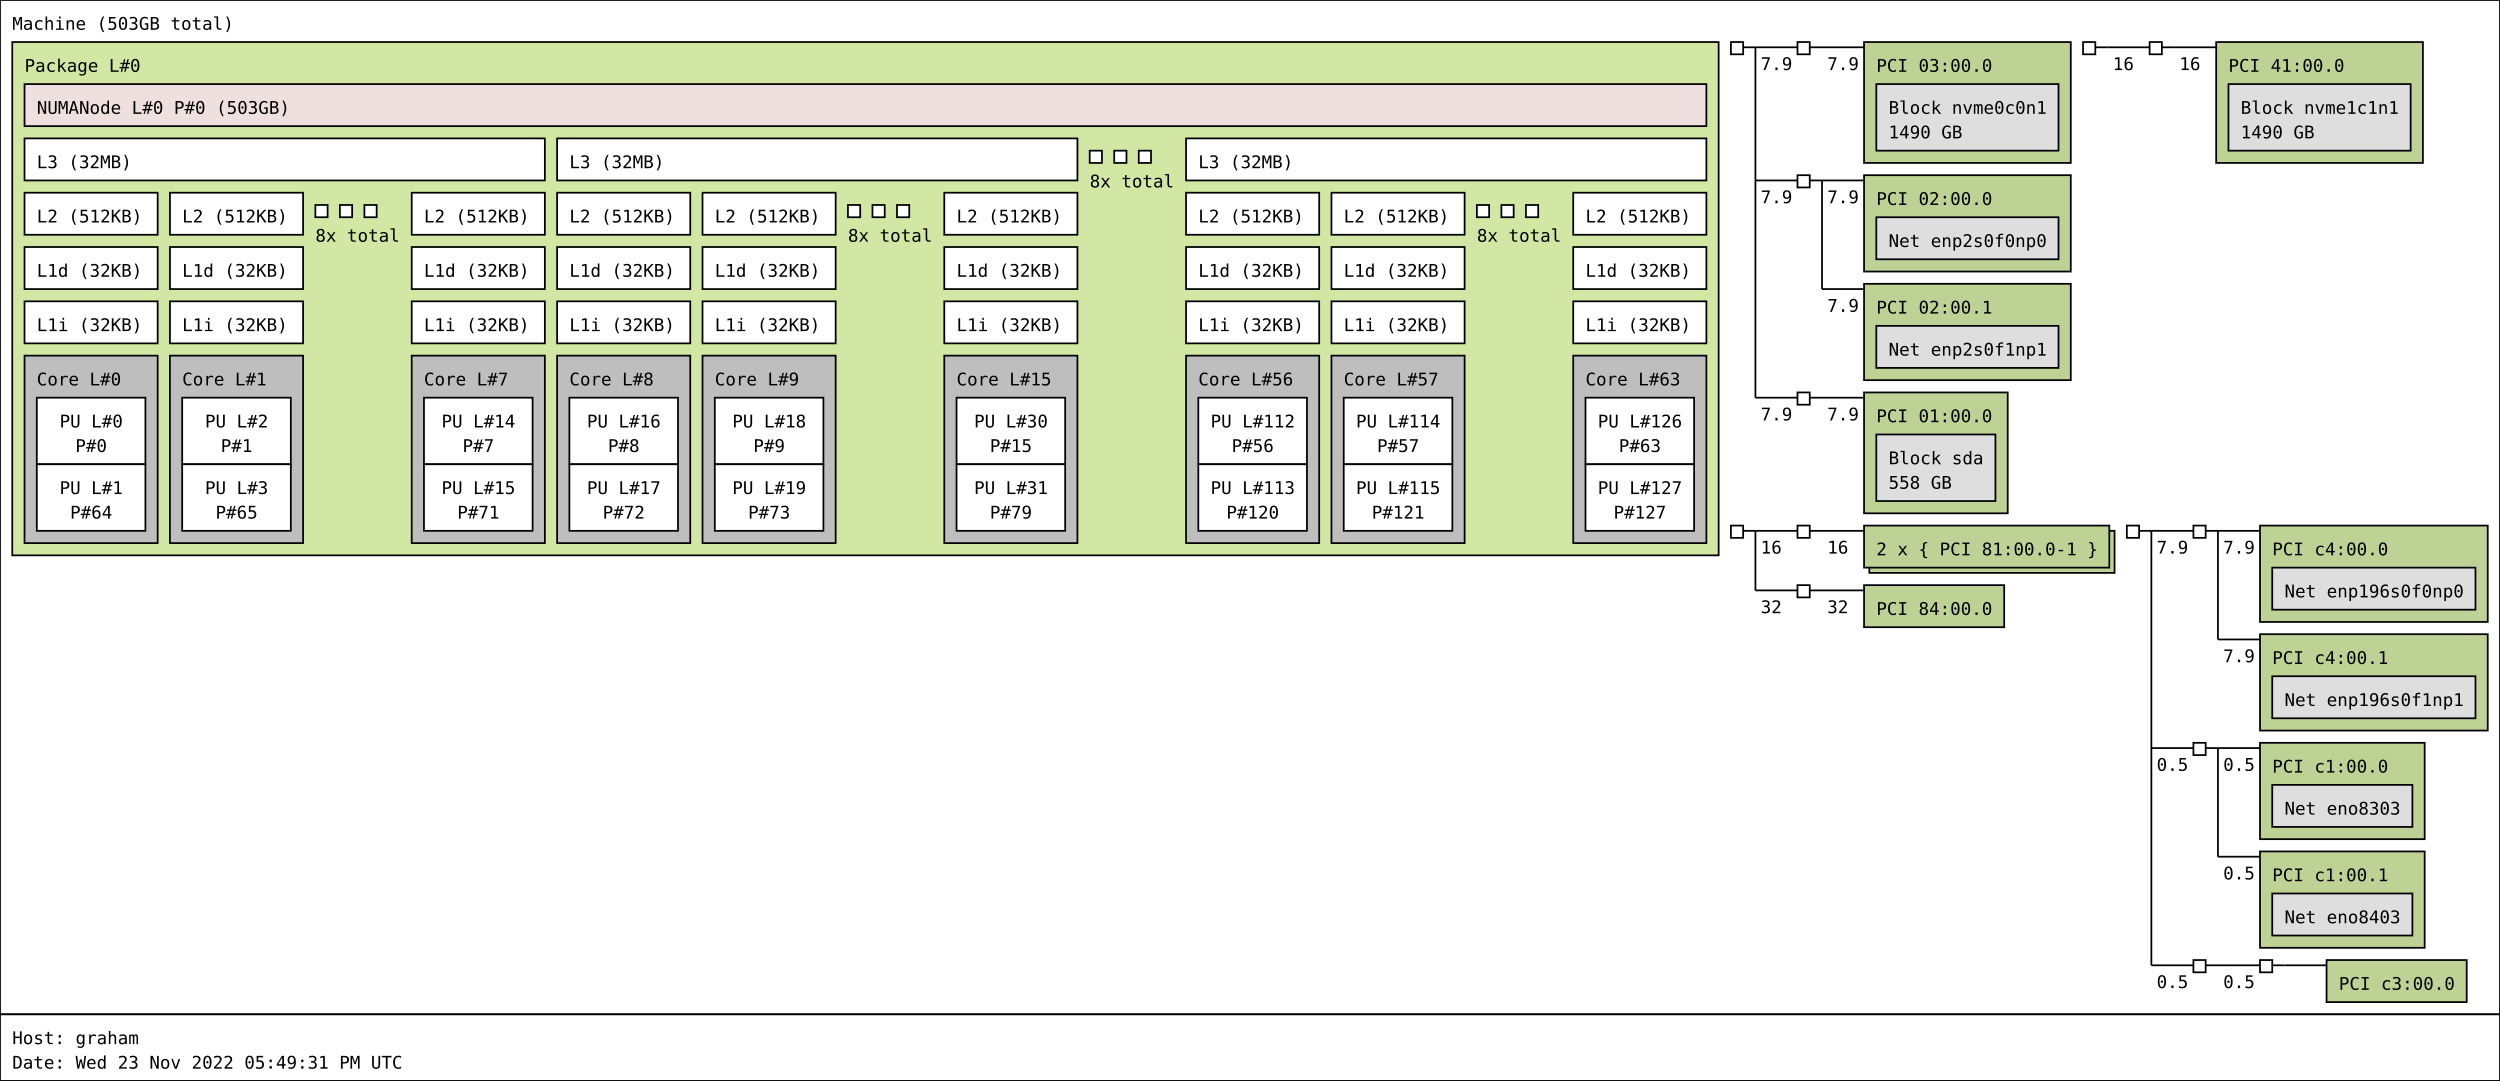
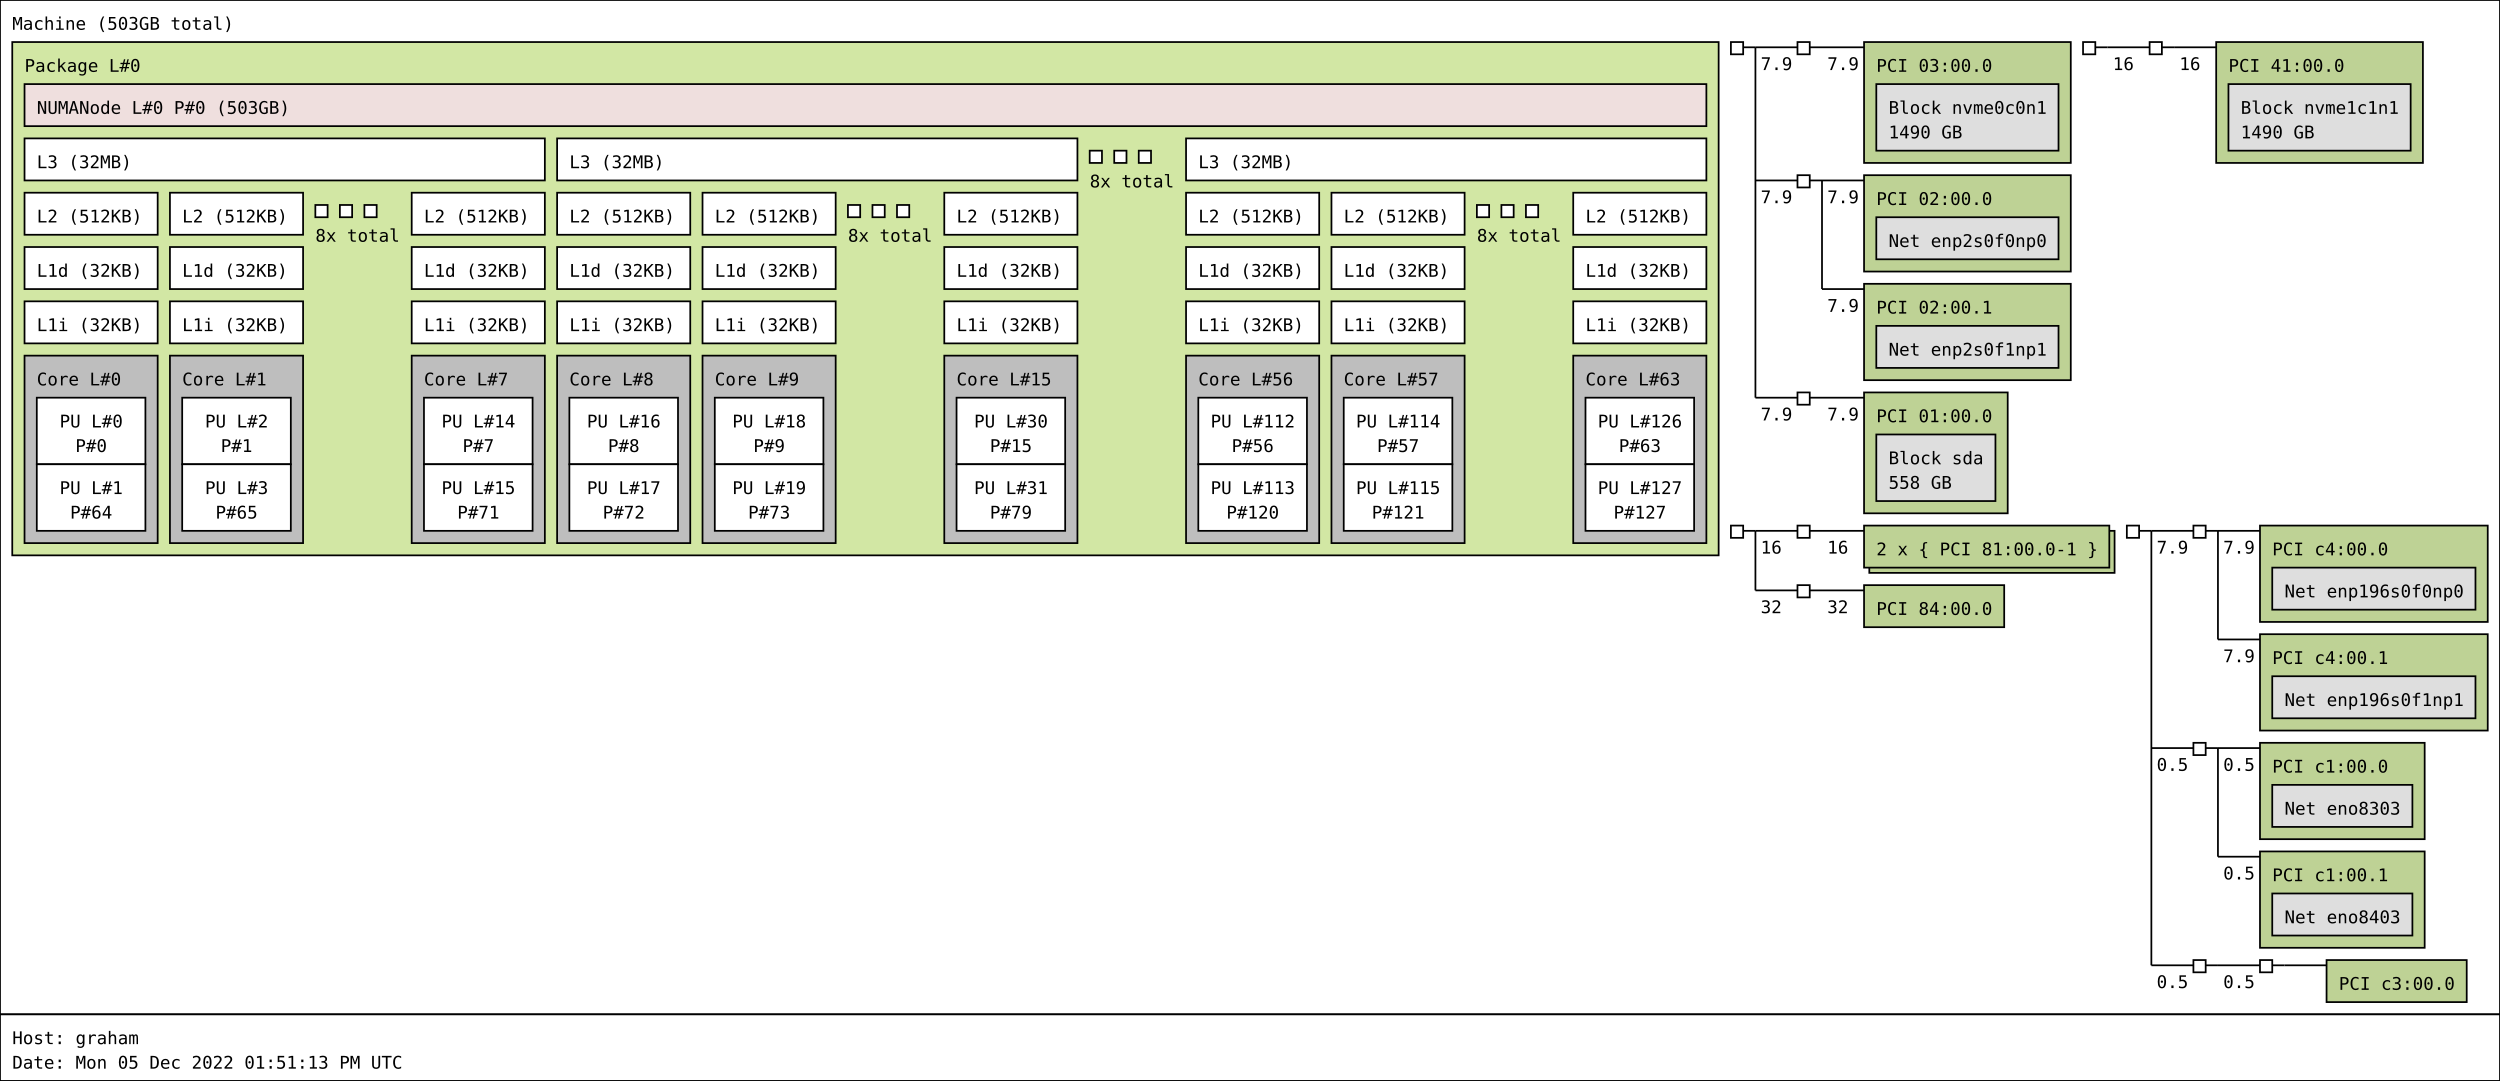
<svg xmlns="http://www.w3.org/2000/svg" width="1427px" height="617px" viewBox="0 0 1427px 617px" version="1.1">
  <rect id="Machine_0_rect" class="Machine" x="0" y="0" width="1427" height="579" fill="rgb(255,255,255)" stroke="rgb(0,0,0)" stroke-width="1" />
  <text id="Machine_0_text" class="Machine" font-family="Monospace" x="7" y="17" fill="rgb(0,0,0)" font-size="10px">Machine (503GB total)</text>
  <rect id="Package_0_rect" class="Package" x="7" y="24" width="974" height="293" fill="rgb(210,231,164)" stroke="rgb(0,0,0)" stroke-width="1" />
  <text id="Package_0_text" class="Package" font-family="Monospace" x="14" y="41" fill="rgb(0,0,0)" font-size="10px">Package L#0</text>
  <rect id="L3_0_rect" class="L3" x="14" y="79" width="297" height="24" fill="rgb(255,255,255)" stroke="rgb(0,0,0)" stroke-width="1" />
  <text id="L3_0_text" class="L3" font-family="Monospace" x="21" y="96" fill="rgb(0,0,0)" font-size="10px">L3 (32MB)</text>
  <rect id="L2_0_rect" class="L2" x="14" y="110" width="76" height="24" fill="rgb(255,255,255)" stroke="rgb(0,0,0)" stroke-width="1" />
  <text id="L2_0_text" class="L2" font-family="Monospace" x="21" y="127" fill="rgb(0,0,0)" font-size="10px">L2 (512KB)</text>
  <rect id="L1d_0_rect" class="L1d" x="14" y="141" width="76" height="24" fill="rgb(255,255,255)" stroke="rgb(0,0,0)" stroke-width="1" />
  <text id="L1d_0_text" class="L1d" font-family="Monospace" x="21" y="158" fill="rgb(0,0,0)" font-size="10px">L1d (32KB)</text>
  <rect id="L1i_0_rect" class="L1i" x="14" y="172" width="76" height="24" fill="rgb(255,255,255)" stroke="rgb(0,0,0)" stroke-width="1" />
  <text id="L1i_0_text" class="L1i" font-family="Monospace" x="21" y="189" fill="rgb(0,0,0)" font-size="10px">L1i (32KB)</text>
  <rect id="Core_0_rect" class="Core" x="14" y="203" width="76" height="107" fill="rgb(190,190,190)" stroke="rgb(0,0,0)" stroke-width="1" />
  <text id="Core_0_text" class="Core" font-family="Monospace" x="21" y="220" fill="rgb(0,0,0)" font-size="10px">Core L#0</text>
  <rect id="PU_0_rect" class="PU" x="21" y="227" width="62" height="38" fill="rgb(255,255,255)" stroke="rgb(0,0,0)" stroke-width="1" />
  <text id="PU_0_text" class="PU" font-family="Monospace" x="34" y="244" fill="rgb(0,0,0)" font-size="10px">PU L#0</text>
  <text id="PU_0_text_1" class="PU" font-family="Monospace" x="43" y="258" fill="rgb(0,0,0)" font-size="10px">P#0</text>
  <rect id="PU_1_rect" class="PU" x="21" y="265" width="62" height="38" fill="rgb(255,255,255)" stroke="rgb(0,0,0)" stroke-width="1" />
  <text id="PU_1_text" class="PU" font-family="Monospace" x="34" y="282" fill="rgb(0,0,0)" font-size="10px">PU L#1</text>
  <text id="PU_1_text_1" class="PU" font-family="Monospace" x="40" y="296" fill="rgb(0,0,0)" font-size="10px">P#64</text>
  <rect id="L2_1_rect" class="L2" x="97" y="110" width="76" height="24" fill="rgb(255,255,255)" stroke="rgb(0,0,0)" stroke-width="1" />
  <text id="L2_1_text" class="L2" font-family="Monospace" x="104" y="127" fill="rgb(0,0,0)" font-size="10px">L2 (512KB)</text>
  <rect id="L1d_1_rect" class="L1d" x="97" y="141" width="76" height="24" fill="rgb(255,255,255)" stroke="rgb(0,0,0)" stroke-width="1" />
  <text id="L1d_1_text" class="L1d" font-family="Monospace" x="104" y="158" fill="rgb(0,0,0)" font-size="10px">L1d (32KB)</text>
  <rect id="L1i_1_rect" class="L1i" x="97" y="172" width="76" height="24" fill="rgb(255,255,255)" stroke="rgb(0,0,0)" stroke-width="1" />
  <text id="L1i_1_text" class="L1i" font-family="Monospace" x="104" y="189" fill="rgb(0,0,0)" font-size="10px">L1i (32KB)</text>
  <rect id="Core_1_rect" class="Core" x="97" y="203" width="76" height="107" fill="rgb(190,190,190)" stroke="rgb(0,0,0)" stroke-width="1" />
  <text id="Core_1_text" class="Core" font-family="Monospace" x="104" y="220" fill="rgb(0,0,0)" font-size="10px">Core L#1</text>
  <rect id="PU_2_rect" class="PU" x="104" y="227" width="62" height="38" fill="rgb(255,255,255)" stroke="rgb(0,0,0)" stroke-width="1" />
  <text id="PU_2_text" class="PU" font-family="Monospace" x="117" y="244" fill="rgb(0,0,0)" font-size="10px">PU L#2</text>
  <text id="PU_2_text_1" class="PU" font-family="Monospace" x="126" y="258" fill="rgb(0,0,0)" font-size="10px">P#1</text>
  <rect id="PU_3_rect" class="PU" x="104" y="265" width="62" height="38" fill="rgb(255,255,255)" stroke="rgb(0,0,0)" stroke-width="1" />
  <text id="PU_3_text" class="PU" font-family="Monospace" x="117" y="282" fill="rgb(0,0,0)" font-size="10px">PU L#3</text>
  <text id="PU_3_text_1" class="PU" font-family="Monospace" x="123" y="296" fill="rgb(0,0,0)" font-size="10px">P#65</text>
  <rect id="L2_2_rect" class="L2" x="180" y="117" width="7" height="7" fill="rgb(255,255,255)" stroke="rgb(0,0,0)" stroke-width="1" />
  <rect id="L2_2_rect" class="L2" x="194" y="117" width="7" height="7" fill="rgb(255,255,255)" stroke="rgb(0,0,0)" stroke-width="1" />
  <rect id="L2_2_rect" class="L2" x="208" y="117" width="7" height="7" fill="rgb(255,255,255)" stroke="rgb(0,0,0)" stroke-width="1" />
  <text id="L2_2_text" class="L2" font-family="Monospace" x="180" y="138" fill="rgb(0,0,0)" font-size="10px">8x total</text>
  <rect id="L2_7_rect" class="L2" x="235" y="110" width="76" height="24" fill="rgb(255,255,255)" stroke="rgb(0,0,0)" stroke-width="1" />
  <text id="L2_7_text" class="L2" font-family="Monospace" x="242" y="127" fill="rgb(0,0,0)" font-size="10px">L2 (512KB)</text>
  <rect id="L1d_7_rect" class="L1d" x="235" y="141" width="76" height="24" fill="rgb(255,255,255)" stroke="rgb(0,0,0)" stroke-width="1" />
  <text id="L1d_7_text" class="L1d" font-family="Monospace" x="242" y="158" fill="rgb(0,0,0)" font-size="10px">L1d (32KB)</text>
  <rect id="L1i_7_rect" class="L1i" x="235" y="172" width="76" height="24" fill="rgb(255,255,255)" stroke="rgb(0,0,0)" stroke-width="1" />
  <text id="L1i_7_text" class="L1i" font-family="Monospace" x="242" y="189" fill="rgb(0,0,0)" font-size="10px">L1i (32KB)</text>
  <rect id="Core_7_rect" class="Core" x="235" y="203" width="76" height="107" fill="rgb(190,190,190)" stroke="rgb(0,0,0)" stroke-width="1" />
  <text id="Core_7_text" class="Core" font-family="Monospace" x="242" y="220" fill="rgb(0,0,0)" font-size="10px">Core L#7</text>
  <rect id="PU_14_rect" class="PU" x="242" y="227" width="62" height="38" fill="rgb(255,255,255)" stroke="rgb(0,0,0)" stroke-width="1" />
  <text id="PU_14_text" class="PU" font-family="Monospace" x="252" y="244" fill="rgb(0,0,0)" font-size="10px">PU L#14</text>
  <text id="PU_14_text_1" class="PU" font-family="Monospace" x="264" y="258" fill="rgb(0,0,0)" font-size="10px">P#7</text>
  <rect id="PU_15_rect" class="PU" x="242" y="265" width="62" height="38" fill="rgb(255,255,255)" stroke="rgb(0,0,0)" stroke-width="1" />
  <text id="PU_15_text" class="PU" font-family="Monospace" x="252" y="282" fill="rgb(0,0,0)" font-size="10px">PU L#15</text>
  <text id="PU_15_text_1" class="PU" font-family="Monospace" x="261" y="296" fill="rgb(0,0,0)" font-size="10px">P#71</text>
  <rect id="L3_1_rect" class="L3" x="318" y="79" width="297" height="24" fill="rgb(255,255,255)" stroke="rgb(0,0,0)" stroke-width="1" />
  <text id="L3_1_text" class="L3" font-family="Monospace" x="325" y="96" fill="rgb(0,0,0)" font-size="10px">L3 (32MB)</text>
  <rect id="L2_8_rect" class="L2" x="318" y="110" width="76" height="24" fill="rgb(255,255,255)" stroke="rgb(0,0,0)" stroke-width="1" />
  <text id="L2_8_text" class="L2" font-family="Monospace" x="325" y="127" fill="rgb(0,0,0)" font-size="10px">L2 (512KB)</text>
  <rect id="L1d_8_rect" class="L1d" x="318" y="141" width="76" height="24" fill="rgb(255,255,255)" stroke="rgb(0,0,0)" stroke-width="1" />
  <text id="L1d_8_text" class="L1d" font-family="Monospace" x="325" y="158" fill="rgb(0,0,0)" font-size="10px">L1d (32KB)</text>
  <rect id="L1i_8_rect" class="L1i" x="318" y="172" width="76" height="24" fill="rgb(255,255,255)" stroke="rgb(0,0,0)" stroke-width="1" />
  <text id="L1i_8_text" class="L1i" font-family="Monospace" x="325" y="189" fill="rgb(0,0,0)" font-size="10px">L1i (32KB)</text>
  <rect id="Core_8_rect" class="Core" x="318" y="203" width="76" height="107" fill="rgb(190,190,190)" stroke="rgb(0,0,0)" stroke-width="1" />
  <text id="Core_8_text" class="Core" font-family="Monospace" x="325" y="220" fill="rgb(0,0,0)" font-size="10px">Core L#8</text>
  <rect id="PU_16_rect" class="PU" x="325" y="227" width="62" height="38" fill="rgb(255,255,255)" stroke="rgb(0,0,0)" stroke-width="1" />
  <text id="PU_16_text" class="PU" font-family="Monospace" x="335" y="244" fill="rgb(0,0,0)" font-size="10px">PU L#16</text>
  <text id="PU_16_text_1" class="PU" font-family="Monospace" x="347" y="258" fill="rgb(0,0,0)" font-size="10px">P#8</text>
  <rect id="PU_17_rect" class="PU" x="325" y="265" width="62" height="38" fill="rgb(255,255,255)" stroke="rgb(0,0,0)" stroke-width="1" />
  <text id="PU_17_text" class="PU" font-family="Monospace" x="335" y="282" fill="rgb(0,0,0)" font-size="10px">PU L#17</text>
  <text id="PU_17_text_1" class="PU" font-family="Monospace" x="344" y="296" fill="rgb(0,0,0)" font-size="10px">P#72</text>
  <rect id="L2_9_rect" class="L2" x="401" y="110" width="76" height="24" fill="rgb(255,255,255)" stroke="rgb(0,0,0)" stroke-width="1" />
  <text id="L2_9_text" class="L2" font-family="Monospace" x="408" y="127" fill="rgb(0,0,0)" font-size="10px">L2 (512KB)</text>
  <rect id="L1d_9_rect" class="L1d" x="401" y="141" width="76" height="24" fill="rgb(255,255,255)" stroke="rgb(0,0,0)" stroke-width="1" />
  <text id="L1d_9_text" class="L1d" font-family="Monospace" x="408" y="158" fill="rgb(0,0,0)" font-size="10px">L1d (32KB)</text>
  <rect id="L1i_9_rect" class="L1i" x="401" y="172" width="76" height="24" fill="rgb(255,255,255)" stroke="rgb(0,0,0)" stroke-width="1" />
  <text id="L1i_9_text" class="L1i" font-family="Monospace" x="408" y="189" fill="rgb(0,0,0)" font-size="10px">L1i (32KB)</text>
  <rect id="Core_9_rect" class="Core" x="401" y="203" width="76" height="107" fill="rgb(190,190,190)" stroke="rgb(0,0,0)" stroke-width="1" />
  <text id="Core_9_text" class="Core" font-family="Monospace" x="408" y="220" fill="rgb(0,0,0)" font-size="10px">Core L#9</text>
  <rect id="PU_18_rect" class="PU" x="408" y="227" width="62" height="38" fill="rgb(255,255,255)" stroke="rgb(0,0,0)" stroke-width="1" />
  <text id="PU_18_text" class="PU" font-family="Monospace" x="418" y="244" fill="rgb(0,0,0)" font-size="10px">PU L#18</text>
  <text id="PU_18_text_1" class="PU" font-family="Monospace" x="430" y="258" fill="rgb(0,0,0)" font-size="10px">P#9</text>
  <rect id="PU_19_rect" class="PU" x="408" y="265" width="62" height="38" fill="rgb(255,255,255)" stroke="rgb(0,0,0)" stroke-width="1" />
  <text id="PU_19_text" class="PU" font-family="Monospace" x="418" y="282" fill="rgb(0,0,0)" font-size="10px">PU L#19</text>
  <text id="PU_19_text_1" class="PU" font-family="Monospace" x="427" y="296" fill="rgb(0,0,0)" font-size="10px">P#73</text>
  <rect id="L2_10_rect" class="L2" x="484" y="117" width="7" height="7" fill="rgb(255,255,255)" stroke="rgb(0,0,0)" stroke-width="1" />
  <rect id="L2_10_rect" class="L2" x="498" y="117" width="7" height="7" fill="rgb(255,255,255)" stroke="rgb(0,0,0)" stroke-width="1" />
  <rect id="L2_10_rect" class="L2" x="512" y="117" width="7" height="7" fill="rgb(255,255,255)" stroke="rgb(0,0,0)" stroke-width="1" />
  <text id="L2_10_text" class="L2" font-family="Monospace" x="484" y="138" fill="rgb(0,0,0)" font-size="10px">8x total</text>
  <rect id="L2_15_rect" class="L2" x="539" y="110" width="76" height="24" fill="rgb(255,255,255)" stroke="rgb(0,0,0)" stroke-width="1" />
  <text id="L2_15_text" class="L2" font-family="Monospace" x="546" y="127" fill="rgb(0,0,0)" font-size="10px">L2 (512KB)</text>
  <rect id="L1d_15_rect" class="L1d" x="539" y="141" width="76" height="24" fill="rgb(255,255,255)" stroke="rgb(0,0,0)" stroke-width="1" />
  <text id="L1d_15_text" class="L1d" font-family="Monospace" x="546" y="158" fill="rgb(0,0,0)" font-size="10px">L1d (32KB)</text>
  <rect id="L1i_15_rect" class="L1i" x="539" y="172" width="76" height="24" fill="rgb(255,255,255)" stroke="rgb(0,0,0)" stroke-width="1" />
  <text id="L1i_15_text" class="L1i" font-family="Monospace" x="546" y="189" fill="rgb(0,0,0)" font-size="10px">L1i (32KB)</text>
  <rect id="Core_15_rect" class="Core" x="539" y="203" width="76" height="107" fill="rgb(190,190,190)" stroke="rgb(0,0,0)" stroke-width="1" />
  <text id="Core_15_text" class="Core" font-family="Monospace" x="546" y="220" fill="rgb(0,0,0)" font-size="10px">Core L#15</text>
  <rect id="PU_30_rect" class="PU" x="546" y="227" width="62" height="38" fill="rgb(255,255,255)" stroke="rgb(0,0,0)" stroke-width="1" />
  <text id="PU_30_text" class="PU" font-family="Monospace" x="556" y="244" fill="rgb(0,0,0)" font-size="10px">PU L#30</text>
  <text id="PU_30_text_1" class="PU" font-family="Monospace" x="565" y="258" fill="rgb(0,0,0)" font-size="10px">P#15</text>
  <rect id="PU_31_rect" class="PU" x="546" y="265" width="62" height="38" fill="rgb(255,255,255)" stroke="rgb(0,0,0)" stroke-width="1" />
  <text id="PU_31_text" class="PU" font-family="Monospace" x="556" y="282" fill="rgb(0,0,0)" font-size="10px">PU L#31</text>
  <text id="PU_31_text_1" class="PU" font-family="Monospace" x="565" y="296" fill="rgb(0,0,0)" font-size="10px">P#79</text>
  <rect id="L3_2_rect" class="L3" x="622" y="86" width="7" height="7" fill="rgb(255,255,255)" stroke="rgb(0,0,0)" stroke-width="1" />
  <rect id="L3_2_rect" class="L3" x="636" y="86" width="7" height="7" fill="rgb(255,255,255)" stroke="rgb(0,0,0)" stroke-width="1" />
  <rect id="L3_2_rect" class="L3" x="650" y="86" width="7" height="7" fill="rgb(255,255,255)" stroke="rgb(0,0,0)" stroke-width="1" />
  <text id="L3_2_text" class="L3" font-family="Monospace" x="622" y="107" fill="rgb(0,0,0)" font-size="10px">8x total</text>
  <rect id="L3_7_rect" class="L3" x="677" y="79" width="297" height="24" fill="rgb(255,255,255)" stroke="rgb(0,0,0)" stroke-width="1" />
  <text id="L3_7_text" class="L3" font-family="Monospace" x="684" y="96" fill="rgb(0,0,0)" font-size="10px">L3 (32MB)</text>
  <rect id="L2_56_rect" class="L2" x="677" y="110" width="76" height="24" fill="rgb(255,255,255)" stroke="rgb(0,0,0)" stroke-width="1" />
  <text id="L2_56_text" class="L2" font-family="Monospace" x="684" y="127" fill="rgb(0,0,0)" font-size="10px">L2 (512KB)</text>
  <rect id="L1d_56_rect" class="L1d" x="677" y="141" width="76" height="24" fill="rgb(255,255,255)" stroke="rgb(0,0,0)" stroke-width="1" />
  <text id="L1d_56_text" class="L1d" font-family="Monospace" x="684" y="158" fill="rgb(0,0,0)" font-size="10px">L1d (32KB)</text>
  <rect id="L1i_56_rect" class="L1i" x="677" y="172" width="76" height="24" fill="rgb(255,255,255)" stroke="rgb(0,0,0)" stroke-width="1" />
  <text id="L1i_56_text" class="L1i" font-family="Monospace" x="684" y="189" fill="rgb(0,0,0)" font-size="10px">L1i (32KB)</text>
  <rect id="Core_56_rect" class="Core" x="677" y="203" width="76" height="107" fill="rgb(190,190,190)" stroke="rgb(0,0,0)" stroke-width="1" />
  <text id="Core_56_text" class="Core" font-family="Monospace" x="684" y="220" fill="rgb(0,0,0)" font-size="10px">Core L#56</text>
  <rect id="PU_112_rect" class="PU" x="684" y="227" width="62" height="38" fill="rgb(255,255,255)" stroke="rgb(0,0,0)" stroke-width="1" />
  <text id="PU_112_text" class="PU" font-family="Monospace" x="691" y="244" fill="rgb(0,0,0)" font-size="10px">PU L#112</text>
  <text id="PU_112_text_1" class="PU" font-family="Monospace" x="703" y="258" fill="rgb(0,0,0)" font-size="10px">P#56</text>
  <rect id="PU_113_rect" class="PU" x="684" y="265" width="62" height="38" fill="rgb(255,255,255)" stroke="rgb(0,0,0)" stroke-width="1" />
  <text id="PU_113_text" class="PU" font-family="Monospace" x="691" y="282" fill="rgb(0,0,0)" font-size="10px">PU L#113</text>
  <text id="PU_113_text_1" class="PU" font-family="Monospace" x="700" y="296" fill="rgb(0,0,0)" font-size="10px">P#120</text>
  <rect id="L2_57_rect" class="L2" x="760" y="110" width="76" height="24" fill="rgb(255,255,255)" stroke="rgb(0,0,0)" stroke-width="1" />
  <text id="L2_57_text" class="L2" font-family="Monospace" x="767" y="127" fill="rgb(0,0,0)" font-size="10px">L2 (512KB)</text>
  <rect id="L1d_57_rect" class="L1d" x="760" y="141" width="76" height="24" fill="rgb(255,255,255)" stroke="rgb(0,0,0)" stroke-width="1" />
  <text id="L1d_57_text" class="L1d" font-family="Monospace" x="767" y="158" fill="rgb(0,0,0)" font-size="10px">L1d (32KB)</text>
  <rect id="L1i_57_rect" class="L1i" x="760" y="172" width="76" height="24" fill="rgb(255,255,255)" stroke="rgb(0,0,0)" stroke-width="1" />
  <text id="L1i_57_text" class="L1i" font-family="Monospace" x="767" y="189" fill="rgb(0,0,0)" font-size="10px">L1i (32KB)</text>
  <rect id="Core_57_rect" class="Core" x="760" y="203" width="76" height="107" fill="rgb(190,190,190)" stroke="rgb(0,0,0)" stroke-width="1" />
  <text id="Core_57_text" class="Core" font-family="Monospace" x="767" y="220" fill="rgb(0,0,0)" font-size="10px">Core L#57</text>
  <rect id="PU_114_rect" class="PU" x="767" y="227" width="62" height="38" fill="rgb(255,255,255)" stroke="rgb(0,0,0)" stroke-width="1" />
  <text id="PU_114_text" class="PU" font-family="Monospace" x="774" y="244" fill="rgb(0,0,0)" font-size="10px">PU L#114</text>
  <text id="PU_114_text_1" class="PU" font-family="Monospace" x="786" y="258" fill="rgb(0,0,0)" font-size="10px">P#57</text>
  <rect id="PU_115_rect" class="PU" x="767" y="265" width="62" height="38" fill="rgb(255,255,255)" stroke="rgb(0,0,0)" stroke-width="1" />
  <text id="PU_115_text" class="PU" font-family="Monospace" x="774" y="282" fill="rgb(0,0,0)" font-size="10px">PU L#115</text>
  <text id="PU_115_text_1" class="PU" font-family="Monospace" x="783" y="296" fill="rgb(0,0,0)" font-size="10px">P#121</text>
  <rect id="L2_58_rect" class="L2" x="843" y="117" width="7" height="7" fill="rgb(255,255,255)" stroke="rgb(0,0,0)" stroke-width="1" />
  <rect id="L2_58_rect" class="L2" x="857" y="117" width="7" height="7" fill="rgb(255,255,255)" stroke="rgb(0,0,0)" stroke-width="1" />
  <rect id="L2_58_rect" class="L2" x="871" y="117" width="7" height="7" fill="rgb(255,255,255)" stroke="rgb(0,0,0)" stroke-width="1" />
  <text id="L2_58_text" class="L2" font-family="Monospace" x="843" y="138" fill="rgb(0,0,0)" font-size="10px">8x total</text>
  <rect id="L2_63_rect" class="L2" x="898" y="110" width="76" height="24" fill="rgb(255,255,255)" stroke="rgb(0,0,0)" stroke-width="1" />
  <text id="L2_63_text" class="L2" font-family="Monospace" x="905" y="127" fill="rgb(0,0,0)" font-size="10px">L2 (512KB)</text>
  <rect id="L1d_63_rect" class="L1d" x="898" y="141" width="76" height="24" fill="rgb(255,255,255)" stroke="rgb(0,0,0)" stroke-width="1" />
  <text id="L1d_63_text" class="L1d" font-family="Monospace" x="905" y="158" fill="rgb(0,0,0)" font-size="10px">L1d (32KB)</text>
  <rect id="L1i_63_rect" class="L1i" x="898" y="172" width="76" height="24" fill="rgb(255,255,255)" stroke="rgb(0,0,0)" stroke-width="1" />
  <text id="L1i_63_text" class="L1i" font-family="Monospace" x="905" y="189" fill="rgb(0,0,0)" font-size="10px">L1i (32KB)</text>
  <rect id="Core_63_rect" class="Core" x="898" y="203" width="76" height="107" fill="rgb(190,190,190)" stroke="rgb(0,0,0)" stroke-width="1" />
  <text id="Core_63_text" class="Core" font-family="Monospace" x="905" y="220" fill="rgb(0,0,0)" font-size="10px">Core L#63</text>
  <rect id="PU_126_rect" class="PU" x="905" y="227" width="62" height="38" fill="rgb(255,255,255)" stroke="rgb(0,0,0)" stroke-width="1" />
  <text id="PU_126_text" class="PU" font-family="Monospace" x="912" y="244" fill="rgb(0,0,0)" font-size="10px">PU L#126</text>
  <text id="PU_126_text_1" class="PU" font-family="Monospace" x="924" y="258" fill="rgb(0,0,0)" font-size="10px">P#63</text>
  <rect id="PU_127_rect" class="PU" x="905" y="265" width="62" height="38" fill="rgb(255,255,255)" stroke="rgb(0,0,0)" stroke-width="1" />
  <text id="PU_127_text" class="PU" font-family="Monospace" x="912" y="282" fill="rgb(0,0,0)" font-size="10px">PU L#127</text>
  <text id="PU_127_text_1" class="PU" font-family="Monospace" x="921" y="296" fill="rgb(0,0,0)" font-size="10px">P#127</text>
  <rect id="NUMANode_0_rect" class="NUMANode" x="14" y="48" width="960" height="24" fill="rgb(239,223,222)" stroke="rgb(0,0,0)" stroke-width="1" />
  <text id="NUMANode_0_text" class="NUMANode" font-family="Monospace" x="21" y="65" fill="rgb(0,0,0)" font-size="10px">NUMANode L#0 P#0 (503GB)</text>
  <rect id="HostBridge_0_rect" class="HostBridge" x="988" y="24" width="7" height="7" fill="rgb(255,255,255)" stroke="rgb(0,0,0)" stroke-width="1" />
  <line id="HostBridge_0_line" class="HostBridge" x1="995" y1="27" x2="1002" y2="27" stroke="rgb(0,0,0)" stroke-width="1" />
  <line id="HostBridge_0_line_2" class="HostBridge" x1="1002" y1="27" x2="1026" y2="27" stroke="rgb(0,0,0)" stroke-width="1" />
  <text id="HostBridge_0_text_2" class="HostBridge" font-family="Monospace" x="1005" y="40" fill="rgb(0,0,0)" font-size="10px">7.9</text>
  <line id="HostBridge_0_line_3" class="HostBridge" x1="1002" y1="103" x2="1026" y2="103" stroke="rgb(0,0,0)" stroke-width="1" />
  <text id="HostBridge_0_text_3" class="HostBridge" font-family="Monospace" x="1005" y="116" fill="rgb(0,0,0)" font-size="10px">7.9</text>
  <line id="HostBridge_0_line_4" class="HostBridge" x1="1002" y1="227" x2="1026" y2="227" stroke="rgb(0,0,0)" stroke-width="1" />
  <text id="HostBridge_0_text_4" class="HostBridge" font-family="Monospace" x="1005" y="240" fill="rgb(0,0,0)" font-size="10px">7.9</text>
  <line id="HostBridge_0_line_1" class="HostBridge" x1="1002" y1="27" x2="1002" y2="227" stroke="rgb(0,0,0)" stroke-width="1" />
  <rect id="PCIBridge_1_rect" class="PCIBridge" x="1026" y="24" width="7" height="7" fill="rgb(255,255,255)" stroke="rgb(0,0,0)" stroke-width="1" />
  <line id="PCIBridge_1_line" class="PCIBridge" x1="1033" y1="27" x2="1040" y2="27" stroke="rgb(0,0,0)" stroke-width="1" />
  <line id="PCIBridge_1_line_2" class="PCIBridge" x1="1040" y1="27" x2="1064" y2="27" stroke="rgb(0,0,0)" stroke-width="1" />
  <text id="PCIBridge_1_text_2" class="PCIBridge" font-family="Monospace" x="1043" y="40" fill="rgb(0,0,0)" font-size="10px">7.9</text>
  <line id="PCIBridge_1_line_1" class="PCIBridge" x1="1040" y1="27" x2="1040" y2="27" stroke="rgb(0,0,0)" stroke-width="1" />
  <rect id="PCI_0_rect" class="PCI" x="1064" y="24" width="118" height="69" fill="rgb(190,210,149)" stroke="rgb(0,0,0)" stroke-width="1" />
  <text id="PCI_0_text" class="PCI" font-family="Monospace" x="1071" y="41" fill="rgb(0,0,0)" font-size="10px">PCI 03:00.0</text>
  <rect id="Block_0_rect" class="Block" x="1071" y="48" width="104" height="38" fill="rgb(222,222,222)" stroke="rgb(0,0,0)" stroke-width="1" />
  <text id="Block_0_text" class="Block" font-family="Monospace" x="1078" y="65" fill="rgb(0,0,0)" font-size="10px">Block nvme0c0n1</text>
  <text id="Block_0_text_1" class="Block" font-family="Monospace" x="1078" y="79" fill="rgb(0,0,0)" font-size="10px">1490 GB</text>
  <rect id="PCIBridge_2_rect" class="PCIBridge" x="1026" y="100" width="7" height="7" fill="rgb(255,255,255)" stroke="rgb(0,0,0)" stroke-width="1" />
  <line id="PCIBridge_2_line" class="PCIBridge" x1="1033" y1="103" x2="1040" y2="103" stroke="rgb(0,0,0)" stroke-width="1" />
  <line id="PCIBridge_2_line_2" class="PCIBridge" x1="1040" y1="103" x2="1064" y2="103" stroke="rgb(0,0,0)" stroke-width="1" />
  <text id="PCIBridge_2_text_2" class="PCIBridge" font-family="Monospace" x="1043" y="116" fill="rgb(0,0,0)" font-size="10px">7.9</text>
  <line id="PCIBridge_2_line_3" class="PCIBridge" x1="1040" y1="165" x2="1064" y2="165" stroke="rgb(0,0,0)" stroke-width="1" />
  <text id="PCIBridge_2_text_3" class="PCIBridge" font-family="Monospace" x="1043" y="178" fill="rgb(0,0,0)" font-size="10px">7.9</text>
  <line id="PCIBridge_2_line_1" class="PCIBridge" x1="1040" y1="103" x2="1040" y2="165" stroke="rgb(0,0,0)" stroke-width="1" />
  <rect id="PCI_1_rect" class="PCI" x="1064" y="100" width="118" height="55" fill="rgb(190,210,149)" stroke="rgb(0,0,0)" stroke-width="1" />
  <text id="PCI_1_text" class="PCI" font-family="Monospace" x="1071" y="117" fill="rgb(0,0,0)" font-size="10px">PCI 02:00.0</text>
  <rect id="Net_1_rect" class="Net" x="1071" y="124" width="104" height="24" fill="rgb(222,222,222)" stroke="rgb(0,0,0)" stroke-width="1" />
  <text id="Net_1_text" class="Net" font-family="Monospace" x="1078" y="141" fill="rgb(0,0,0)" font-size="10px">Net enp2s0f0np0</text>
  <rect id="PCI_2_rect" class="PCI" x="1064" y="162" width="118" height="55" fill="rgb(190,210,149)" stroke="rgb(0,0,0)" stroke-width="1" />
  <text id="PCI_2_text" class="PCI" font-family="Monospace" x="1071" y="179" fill="rgb(0,0,0)" font-size="10px">PCI 02:00.1</text>
  <rect id="Net_2_rect" class="Net" x="1071" y="186" width="104" height="24" fill="rgb(222,222,222)" stroke="rgb(0,0,0)" stroke-width="1" />
  <text id="Net_2_text" class="Net" font-family="Monospace" x="1078" y="203" fill="rgb(0,0,0)" font-size="10px">Net enp2s0f1np1</text>
  <rect id="PCIBridge_3_rect" class="PCIBridge" x="1026" y="224" width="7" height="7" fill="rgb(255,255,255)" stroke="rgb(0,0,0)" stroke-width="1" />
  <line id="PCIBridge_3_line" class="PCIBridge" x1="1033" y1="227" x2="1040" y2="227" stroke="rgb(0,0,0)" stroke-width="1" />
  <line id="PCIBridge_3_line_2" class="PCIBridge" x1="1040" y1="227" x2="1064" y2="227" stroke="rgb(0,0,0)" stroke-width="1" />
  <text id="PCIBridge_3_text_2" class="PCIBridge" font-family="Monospace" x="1043" y="240" fill="rgb(0,0,0)" font-size="10px">7.9</text>
  <line id="PCIBridge_3_line_1" class="PCIBridge" x1="1040" y1="227" x2="1040" y2="227" stroke="rgb(0,0,0)" stroke-width="1" />
  <rect id="PCI_3_rect" class="PCI" x="1064" y="224" width="82" height="69" fill="rgb(190,210,149)" stroke="rgb(0,0,0)" stroke-width="1" />
  <text id="PCI_3_text" class="PCI" font-family="Monospace" x="1071" y="241" fill="rgb(0,0,0)" font-size="10px">PCI 01:00.0</text>
  <rect id="Block_3_rect" class="Block" x="1071" y="248" width="68" height="38" fill="rgb(222,222,222)" stroke="rgb(0,0,0)" stroke-width="1" />
  <text id="Block_3_text" class="Block" font-family="Monospace" x="1078" y="265" fill="rgb(0,0,0)" font-size="10px">Block sda</text>
  <text id="Block_3_text_1" class="Block" font-family="Monospace" x="1078" y="279" fill="rgb(0,0,0)" font-size="10px">558 GB</text>
  <rect id="HostBridge_4_rect" class="HostBridge" x="1189" y="24" width="7" height="7" fill="rgb(255,255,255)" stroke="rgb(0,0,0)" stroke-width="1" />
  <line id="HostBridge_4_line" class="HostBridge" x1="1196" y1="27" x2="1203" y2="27" stroke="rgb(0,0,0)" stroke-width="1" />
  <line id="HostBridge_4_line_2" class="HostBridge" x1="1203" y1="27" x2="1227" y2="27" stroke="rgb(0,0,0)" stroke-width="1" />
  <text id="HostBridge_4_text_2" class="HostBridge" font-family="Monospace" x="1206" y="40" fill="rgb(0,0,0)" font-size="10px">16</text>
  <line id="HostBridge_4_line_1" class="HostBridge" x1="1203" y1="27" x2="1203" y2="27" stroke="rgb(0,0,0)" stroke-width="1" />
  <rect id="PCIBridge_5_rect" class="PCIBridge" x="1227" y="24" width="7" height="7" fill="rgb(255,255,255)" stroke="rgb(0,0,0)" stroke-width="1" />
  <line id="PCIBridge_5_line" class="PCIBridge" x1="1234" y1="27" x2="1241" y2="27" stroke="rgb(0,0,0)" stroke-width="1" />
  <line id="PCIBridge_5_line_2" class="PCIBridge" x1="1241" y1="27" x2="1265" y2="27" stroke="rgb(0,0,0)" stroke-width="1" />
  <text id="PCIBridge_5_text_2" class="PCIBridge" font-family="Monospace" x="1244" y="40" fill="rgb(0,0,0)" font-size="10px">16</text>
  <line id="PCIBridge_5_line_1" class="PCIBridge" x1="1241" y1="27" x2="1241" y2="27" stroke="rgb(0,0,0)" stroke-width="1" />
  <rect id="PCI_4_rect" class="PCI" x="1265" y="24" width="118" height="69" fill="rgb(190,210,149)" stroke="rgb(0,0,0)" stroke-width="1" />
  <text id="PCI_4_text" class="PCI" font-family="Monospace" x="1272" y="41" fill="rgb(0,0,0)" font-size="10px">PCI 41:00.0</text>
  <rect id="Block_4_rect" class="Block" x="1272" y="48" width="104" height="38" fill="rgb(222,222,222)" stroke="rgb(0,0,0)" stroke-width="1" />
  <text id="Block_4_text" class="Block" font-family="Monospace" x="1279" y="65" fill="rgb(0,0,0)" font-size="10px">Block nvme1c1n1</text>
  <text id="Block_4_text_1" class="Block" font-family="Monospace" x="1279" y="79" fill="rgb(0,0,0)" font-size="10px">1490 GB</text>
  <rect id="HostBridge_6_rect" class="HostBridge" x="988" y="300" width="7" height="7" fill="rgb(255,255,255)" stroke="rgb(0,0,0)" stroke-width="1" />
  <line id="HostBridge_6_line" class="HostBridge" x1="995" y1="303" x2="1002" y2="303" stroke="rgb(0,0,0)" stroke-width="1" />
  <line id="HostBridge_6_line_2" class="HostBridge" x1="1002" y1="303" x2="1026" y2="303" stroke="rgb(0,0,0)" stroke-width="1" />
  <text id="HostBridge_6_text_2" class="HostBridge" font-family="Monospace" x="1005" y="316" fill="rgb(0,0,0)" font-size="10px">16</text>
  <line id="HostBridge_6_line_3" class="HostBridge" x1="1002" y1="337" x2="1026" y2="337" stroke="rgb(0,0,0)" stroke-width="1" />
  <text id="HostBridge_6_text_3" class="HostBridge" font-family="Monospace" x="1005" y="350" fill="rgb(0,0,0)" font-size="10px">32</text>
  <line id="HostBridge_6_line_1" class="HostBridge" x1="1002" y1="303" x2="1002" y2="337" stroke="rgb(0,0,0)" stroke-width="1" />
  <rect id="PCIBridge_7_rect" class="PCIBridge" x="1026" y="300" width="7" height="7" fill="rgb(255,255,255)" stroke="rgb(0,0,0)" stroke-width="1" />
  <line id="PCIBridge_7_line" class="PCIBridge" x1="1033" y1="303" x2="1040" y2="303" stroke="rgb(0,0,0)" stroke-width="1" />
  <line id="PCIBridge_7_line_2" class="PCIBridge" x1="1040" y1="303" x2="1064" y2="303" stroke="rgb(0,0,0)" stroke-width="1" />
  <text id="PCIBridge_7_text_2" class="PCIBridge" font-family="Monospace" x="1043" y="316" fill="rgb(0,0,0)" font-size="10px">16</text>
  <line id="PCIBridge_7_line_1" class="PCIBridge" x1="1040" y1="303" x2="1040" y2="303" stroke="rgb(0,0,0)" stroke-width="1" />
  <rect id="PCI_5_rect_2" class="PCI" x="1067" y="303" width="140" height="24" fill="rgb(190,210,149)" stroke="rgb(0,0,0)" stroke-width="1" />
  <rect id="PCI_5_rect" class="PCI" x="1064" y="300" width="140" height="24" fill="rgb(190,210,149)" stroke="rgb(0,0,0)" stroke-width="1" />
  <text id="PCI_5_text" class="PCI" font-family="Monospace" x="1071" y="317" fill="rgb(0,0,0)" font-size="10px">2 x { PCI 81:00.0-1 }</text>
  <rect id="PCIBridge_8_rect" class="PCIBridge" x="1026" y="334" width="7" height="7" fill="rgb(255,255,255)" stroke="rgb(0,0,0)" stroke-width="1" />
  <line id="PCIBridge_8_line" class="PCIBridge" x1="1033" y1="337" x2="1040" y2="337" stroke="rgb(0,0,0)" stroke-width="1" />
  <line id="PCIBridge_8_line_2" class="PCIBridge" x1="1040" y1="337" x2="1064" y2="337" stroke="rgb(0,0,0)" stroke-width="1" />
  <text id="PCIBridge_8_text_2" class="PCIBridge" font-family="Monospace" x="1043" y="350" fill="rgb(0,0,0)" font-size="10px">32</text>
  <line id="PCIBridge_8_line_1" class="PCIBridge" x1="1040" y1="337" x2="1040" y2="337" stroke="rgb(0,0,0)" stroke-width="1" />
  <rect id="PCI_7_rect" class="PCI" x="1064" y="334" width="80" height="24" fill="rgb(190,210,149)" stroke="rgb(0,0,0)" stroke-width="1" />
  <text id="PCI_7_text" class="PCI" font-family="Monospace" x="1071" y="351" fill="rgb(0,0,0)" font-size="10px">PCI 84:00.0</text>
  <rect id="HostBridge_9_rect" class="HostBridge" x="1214" y="300" width="7" height="7" fill="rgb(255,255,255)" stroke="rgb(0,0,0)" stroke-width="1" />
  <line id="HostBridge_9_line" class="HostBridge" x1="1221" y1="303" x2="1228" y2="303" stroke="rgb(0,0,0)" stroke-width="1" />
  <line id="HostBridge_9_line_2" class="HostBridge" x1="1228" y1="303" x2="1252" y2="303" stroke="rgb(0,0,0)" stroke-width="1" />
  <text id="HostBridge_9_text_2" class="HostBridge" font-family="Monospace" x="1231" y="316" fill="rgb(0,0,0)" font-size="10px">7.9</text>
  <line id="HostBridge_9_line_3" class="HostBridge" x1="1228" y1="427" x2="1252" y2="427" stroke="rgb(0,0,0)" stroke-width="1" />
  <text id="HostBridge_9_text_3" class="HostBridge" font-family="Monospace" x="1231" y="440" fill="rgb(0,0,0)" font-size="10px">0.5</text>
  <line id="HostBridge_9_line_4" class="HostBridge" x1="1228" y1="551" x2="1252" y2="551" stroke="rgb(0,0,0)" stroke-width="1" />
  <text id="HostBridge_9_text_4" class="HostBridge" font-family="Monospace" x="1231" y="564" fill="rgb(0,0,0)" font-size="10px">0.5</text>
  <line id="HostBridge_9_line_1" class="HostBridge" x1="1228" y1="303" x2="1228" y2="551" stroke="rgb(0,0,0)" stroke-width="1" />
  <rect id="PCIBridge_10_rect" class="PCIBridge" x="1252" y="300" width="7" height="7" fill="rgb(255,255,255)" stroke="rgb(0,0,0)" stroke-width="1" />
  <line id="PCIBridge_10_line" class="PCIBridge" x1="1259" y1="303" x2="1266" y2="303" stroke="rgb(0,0,0)" stroke-width="1" />
  <line id="PCIBridge_10_line_2" class="PCIBridge" x1="1266" y1="303" x2="1290" y2="303" stroke="rgb(0,0,0)" stroke-width="1" />
  <text id="PCIBridge_10_text_2" class="PCIBridge" font-family="Monospace" x="1269" y="316" fill="rgb(0,0,0)" font-size="10px">7.9</text>
  <line id="PCIBridge_10_line_3" class="PCIBridge" x1="1266" y1="365" x2="1290" y2="365" stroke="rgb(0,0,0)" stroke-width="1" />
  <text id="PCIBridge_10_text_3" class="PCIBridge" font-family="Monospace" x="1269" y="378" fill="rgb(0,0,0)" font-size="10px">7.9</text>
  <line id="PCIBridge_10_line_1" class="PCIBridge" x1="1266" y1="303" x2="1266" y2="365" stroke="rgb(0,0,0)" stroke-width="1" />
  <rect id="PCI_8_rect" class="PCI" x="1290" y="300" width="130" height="55" fill="rgb(190,210,149)" stroke="rgb(0,0,0)" stroke-width="1" />
  <text id="PCI_8_text" class="PCI" font-family="Monospace" x="1297" y="317" fill="rgb(0,0,0)" font-size="10px">PCI c4:00.0</text>
  <rect id="Net_5_rect" class="Net" x="1297" y="324" width="116" height="24" fill="rgb(222,222,222)" stroke="rgb(0,0,0)" stroke-width="1" />
  <text id="Net_5_text" class="Net" font-family="Monospace" x="1304" y="341" fill="rgb(0,0,0)" font-size="10px">Net enp196s0f0np0</text>
  <rect id="PCI_9_rect" class="PCI" x="1290" y="362" width="130" height="55" fill="rgb(190,210,149)" stroke="rgb(0,0,0)" stroke-width="1" />
  <text id="PCI_9_text" class="PCI" font-family="Monospace" x="1297" y="379" fill="rgb(0,0,0)" font-size="10px">PCI c4:00.1</text>
  <rect id="Net_6_rect" class="Net" x="1297" y="386" width="116" height="24" fill="rgb(222,222,222)" stroke="rgb(0,0,0)" stroke-width="1" />
  <text id="Net_6_text" class="Net" font-family="Monospace" x="1304" y="403" fill="rgb(0,0,0)" font-size="10px">Net enp196s0f1np1</text>
  <rect id="PCIBridge_11_rect" class="PCIBridge" x="1252" y="424" width="7" height="7" fill="rgb(255,255,255)" stroke="rgb(0,0,0)" stroke-width="1" />
  <line id="PCIBridge_11_line" class="PCIBridge" x1="1259" y1="427" x2="1266" y2="427" stroke="rgb(0,0,0)" stroke-width="1" />
  <line id="PCIBridge_11_line_2" class="PCIBridge" x1="1266" y1="427" x2="1290" y2="427" stroke="rgb(0,0,0)" stroke-width="1" />
  <text id="PCIBridge_11_text_2" class="PCIBridge" font-family="Monospace" x="1269" y="440" fill="rgb(0,0,0)" font-size="10px">0.5</text>
  <line id="PCIBridge_11_line_3" class="PCIBridge" x1="1266" y1="489" x2="1290" y2="489" stroke="rgb(0,0,0)" stroke-width="1" />
  <text id="PCIBridge_11_text_3" class="PCIBridge" font-family="Monospace" x="1269" y="502" fill="rgb(0,0,0)" font-size="10px">0.5</text>
  <line id="PCIBridge_11_line_1" class="PCIBridge" x1="1266" y1="427" x2="1266" y2="489" stroke="rgb(0,0,0)" stroke-width="1" />
  <rect id="PCI_10_rect" class="PCI" x="1290" y="424" width="94" height="55" fill="rgb(190,210,149)" stroke="rgb(0,0,0)" stroke-width="1" />
  <text id="PCI_10_text" class="PCI" font-family="Monospace" x="1297" y="441" fill="rgb(0,0,0)" font-size="10px">PCI c1:00.0</text>
  <rect id="Net_7_rect" class="Net" x="1297" y="448" width="80" height="24" fill="rgb(222,222,222)" stroke="rgb(0,0,0)" stroke-width="1" />
  <text id="Net_7_text" class="Net" font-family="Monospace" x="1304" y="465" fill="rgb(0,0,0)" font-size="10px">Net eno8303</text>
  <rect id="PCI_11_rect" class="PCI" x="1290" y="486" width="94" height="55" fill="rgb(190,210,149)" stroke="rgb(0,0,0)" stroke-width="1" />
  <text id="PCI_11_text" class="PCI" font-family="Monospace" x="1297" y="503" fill="rgb(0,0,0)" font-size="10px">PCI c1:00.1</text>
  <rect id="Net_8_rect" class="Net" x="1297" y="510" width="80" height="24" fill="rgb(222,222,222)" stroke="rgb(0,0,0)" stroke-width="1" />
  <text id="Net_8_text" class="Net" font-family="Monospace" x="1304" y="527" fill="rgb(0,0,0)" font-size="10px">Net eno8403</text>
  <rect id="PCIBridge_12_rect" class="PCIBridge" x="1252" y="548" width="7" height="7" fill="rgb(255,255,255)" stroke="rgb(0,0,0)" stroke-width="1" />
  <line id="PCIBridge_12_line" class="PCIBridge" x1="1259" y1="551" x2="1266" y2="551" stroke="rgb(0,0,0)" stroke-width="1" />
  <line id="PCIBridge_12_line_2" class="PCIBridge" x1="1266" y1="551" x2="1290" y2="551" stroke="rgb(0,0,0)" stroke-width="1" />
  <text id="PCIBridge_12_text_2" class="PCIBridge" font-family="Monospace" x="1269" y="564" fill="rgb(0,0,0)" font-size="10px">0.5</text>
  <line id="PCIBridge_12_line_1" class="PCIBridge" x1="1266" y1="551" x2="1266" y2="551" stroke="rgb(0,0,0)" stroke-width="1" />
  <rect id="PCIBridge_13_rect" class="PCIBridge" x="1290" y="548" width="7" height="7" fill="rgb(255,255,255)" stroke="rgb(0,0,0)" stroke-width="1" />
  <line id="PCIBridge_13_line" class="PCIBridge" x1="1297" y1="551" x2="1304" y2="551" stroke="rgb(0,0,0)" stroke-width="1" />
  <line id="PCIBridge_13_line_2" class="PCIBridge" x1="1304" y1="551" x2="1328" y2="551" stroke="rgb(0,0,0)" stroke-width="1" />
  <line id="PCIBridge_13_line_1" class="PCIBridge" x1="1304" y1="551" x2="1304" y2="551" stroke="rgb(0,0,0)" stroke-width="1" />
  <rect id="PCI_12_rect" class="PCI" x="1328" y="548" width="80" height="24" fill="rgb(190,210,149)" stroke="rgb(0,0,0)" stroke-width="1" />
  <text id="PCI_12_text" class="PCI" font-family="Monospace" x="1335" y="565" fill="rgb(0,0,0)" font-size="10px">PCI c3:00.0</text>
  <rect id="anon_rect" x="0" y="579" width="1427" height="38" fill="rgb(255,255,255)" stroke="rgb(0,0,0)" stroke-width="1" />
  <text id="anon_text" font-family="Monospace" x="7" y="596" fill="rgb(0,0,0)" font-size="10px">Host: graham</text>
-   <text id="anon_text_1" font-family="Monospace" x="7" y="610" fill="rgb(0,0,0)" font-size="10px">Date: Wed 23 Nov 2022 05:49:31 PM UTC</text>
+   <text id="anon_text_1" font-family="Monospace" x="7" y="610" fill="rgb(0,0,0)" font-size="10px">Date: Mon 05 Dec 2022 01:51:13 PM UTC</text>
</svg>
